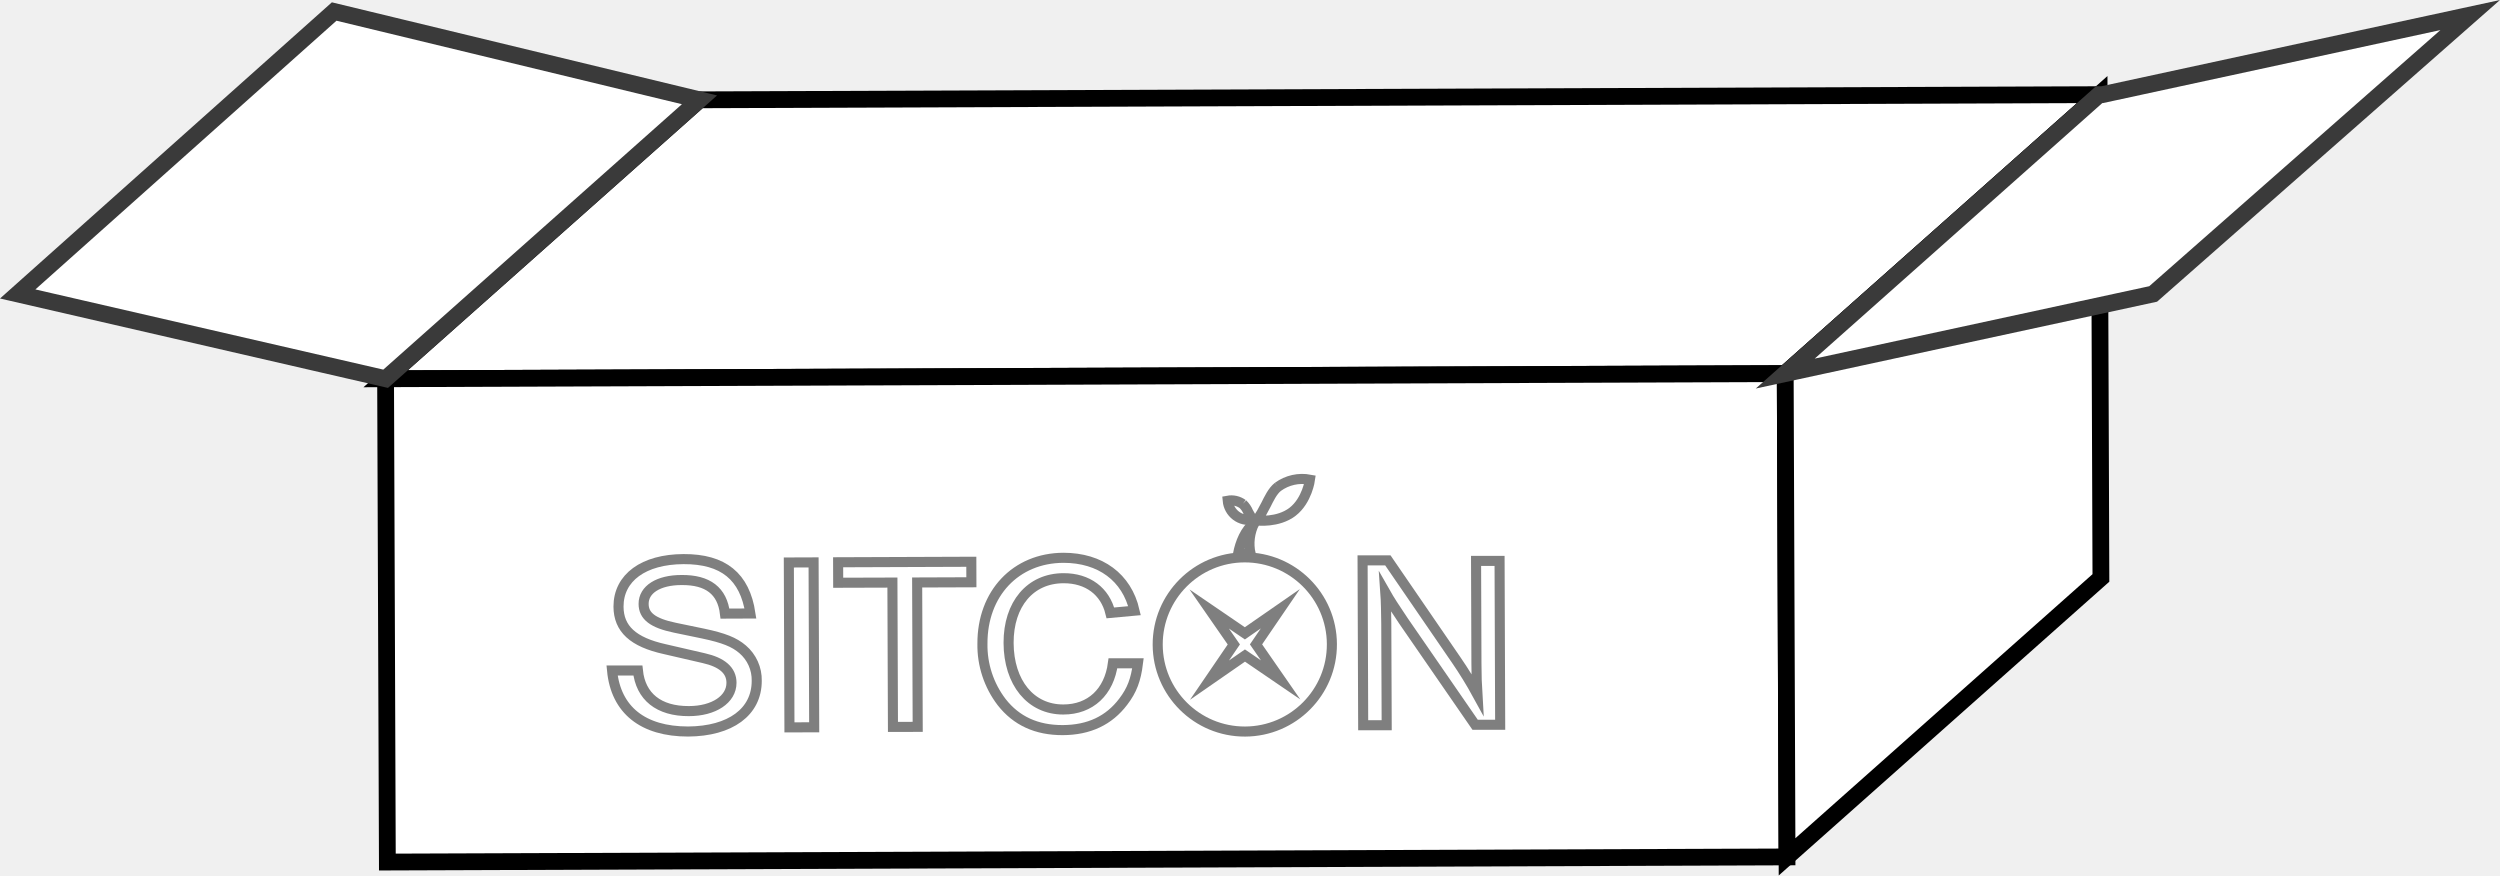
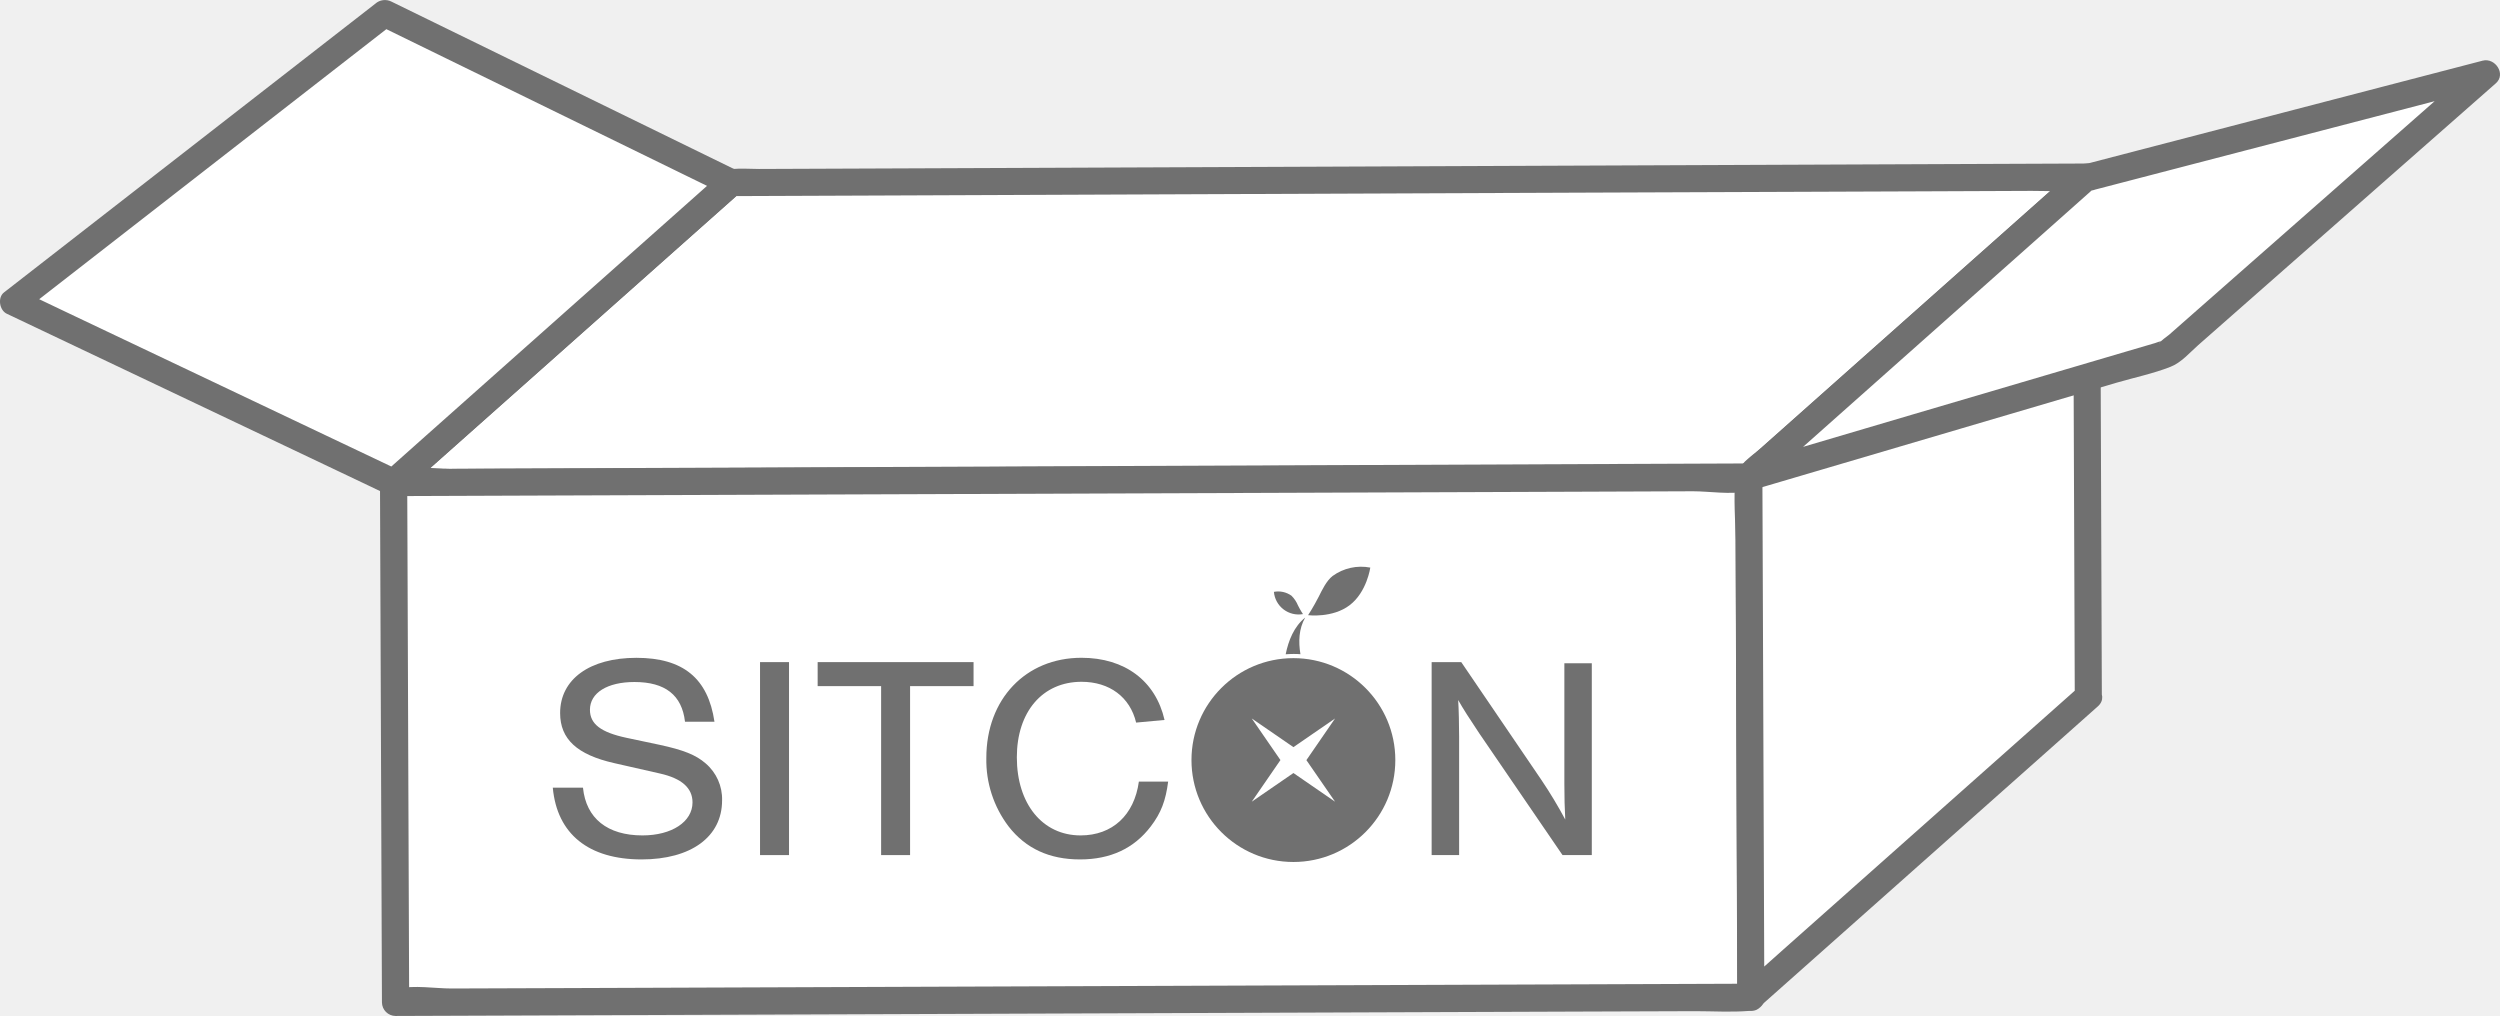
- <svg xmlns="http://www.w3.org/2000/svg" viewBox="0 0 744.58 260.75">
+ <svg xmlns="http://www.w3.org/2000/svg" viewBox="0 0 692.44 281.35">
  <defs>
-     <style>.cls-1,.cls-3{fill:#fff;stroke-width:5px;}.cls-1{stroke:#000;}.cls-1,.cls-2,.cls-3{stroke-miterlimit:10;}.cls-2{fill:none;stroke:#7f7f7f;stroke-width:3px;}.cls-3{stroke:#3a3a3a;}</style>
+     <style>.cls-1{fill:#fff;}.cls-2{fill:#707070;}</style>
  </defs>
  <g id="圖層_2" data-name="圖層 2">
    <g id="圖層_1-2" data-name="圖層 1">
-       <polygon class="cls-1" points="625.19 28.19 208.33 29.73 114.85 112.81 531.7 111.26 625.19 28.19" />
-       <rect class="cls-1" x="115.11" y="112.03" width="416.86" height="143.94" transform="translate(-0.68 1.2) rotate(-0.21)" />
-       <polygon class="cls-1" points="625.72 172.13 532.24 255.2 531.7 111.26 625.19 28.19 625.72 172.13" />
-       <path class="cls-2" d="M215.92,182.75c-.8-6.77-5.09-10.07-12.93-10-6.9,0-11.32,2.84-11.3,7.11,0,3.61,2.74,5.73,9.34,7.1l8.39,1.74c6.14,1.3,9.25,2.54,11.74,4.67a12,12,0,0,1,4.22,9.41c0,9.28-7.86,15-20.43,15.09-13.43,0-21.53-6.39-22.66-18.17l7.69,0c.8,7.8,6.25,12.13,15.18,12.09,7.45,0,12.71-3.51,12.7-8.44,0-3.68-2.82-6.1-8.26-7.33L198,193.34c-9.48-2.1-13.76-6.06-13.79-12.68,0-8.62,7.48-14.09,19.36-14.14s18.26,5.16,19.93,16.2Z" />
-       <rect class="cls-2" x="235.04" y="167.5" width="7.37" height="49.11" transform="translate(-0.71 0.89) rotate(-0.21)" />
-       <polygon class="cls-2" points="273.32 216.48 265.95 216.5 265.79 173.51 249.64 173.56 249.62 167.46 289.29 167.31 289.31 173.42 273.16 173.48 273.32 216.48" />
-       <path class="cls-2" d="M330.71,182.54c-1.58-6.47-6.79-10.35-13.93-10.33-9.94,0-16.43,7.72-16.39,19.28.05,11.85,6.6,19.85,16.3,19.82,8.07,0,13.64-5.21,14.78-13.75l7.45,0c-.61,4.86-1.76,8-4.39,11.43-4.24,5.61-10.21,8.43-18,8.46s-13.83-2.75-18.2-8.33a27.91,27.91,0,0,1-5.73-17.42c-.05-14.95,9.92-25.52,24.13-25.57,11,0,18.88,5.82,21.17,15.75Z" />
-       <path class="cls-2" d="M439.34,215.86,418,184.94c-2.58-3.82-4.14-6.24-5.39-8.44.16,2.2.26,6.84.27,9.27L413,216l-7,0-.18-49.1,7.53,0,20.45,29.81A118.25,118.25,0,0,1,440,206.8c-.17-2.72-.26-5.74-.27-9.2l-.11-30.55,7,0,.18,48.81Z" />
-       <path class="cls-2" d="M380.6,145a12.32,12.32,0,0,1,9.56-2.14s-.84,6.21-5.2,9.57-10.59,2.59-10.59,2.59a51.8,51.8,0,0,0,2.69-4.72c.79-1.56,1.93-4.06,3.54-5.3" />
-       <path class="cls-2" d="M370.12,150.13a5.78,5.78,0,0,0-4.47-1,6.31,6.31,0,0,0,7.42,5.63s-.64-1-1.28-2.2a7.22,7.22,0,0,0-1.67-2.46" />
-       <path class="cls-2" d="M370.68,164.93c.59,0,1.19,0,1.79.06a13.85,13.85,0,0,1,1.17-9.33c-2.85,2.31-4.23,5.84-4.94,9.36q1-.08,2-.09" />
-       <path class="cls-2" d="M370.68,166a25.94,25.94,0,1,0,26,25.84,25.94,25.94,0,0,0-26-25.84m10.73,36.49-10.62-7.25-10.57,7.33,7.25-10.63-7.33-10.56,10.62,7.25,10.57-7.33-7.25,10.62Z" />
-       <polygon class="cls-3" points="626.12 28.19 625.19 28.19 531.7 111.26 641.28 87.55 735.7 4.48 626.12 28.19" />
-       <polygon class="cls-3" points="208.33 29.73 99.53 3.43 5.27 87.55 114.85 112.81 208.33 29.73" />
+       <polygon class="cls-1" points="578.15 49.04 202.52 50.59 109.03 133.66 484.66 132.11 578.15 49.04" />
+       <path class="cls-2" d="M578.15,45.29l-63.64.26-137.15.57-129.72.53-37.42.15c-2.38,0-4.9-.21-7.28,0-2.85.3-4.69,2.54-6.77,4.39l-87.38,77.65L106.38,131c-2.47,2.2-.47,6.42,2.65,6.41l63.64-.27,137.15-.56,129.72-.53,37.42-.16c2.38,0,4.9.22,7.28,0,2.85-.29,4.69-2.54,6.77-4.38l87.38-77.65,2.41-2.14c3.61-3.21-1.71-8.5-5.31-5.3L493.66,119.1,482,129.46l2.65-1.1-37.29.15-89.58.37-108.43.45-93.84.38-31,.13c-4.55,0-10.38-.94-14.85.06a2.73,2.73,0,0,1-.64,0l2.66,6.4,81.83-72.72,11.65-10.35-2.65,1.09,37.29-.15,89.58-.37,108.43-.44L531.66,53l31-.13c4.9,0,10,.32,14.85-.06h.64C583,52.77,583,45.27,578.15,45.29Z" />
+       <rect class="cls-1" x="109.3" y="132.96" width="375.4" height="143.94" transform="translate(-0.76 1.1) rotate(-0.21)" />
+       <path class="cls-2" d="M485,272.46l-37.27.14-89.53.33-108.36.4-93.78.35-31,.11c-4.49,0-10.45-1-14.85.06a2.66,2.66,0,0,1-.63,0l3.75,3.75-.47-126.12-.07-17.82L109,137.41l37.27-.14,89.53-.33,108.37-.4,93.78-.35,31-.12c4.5,0,10.45,1,14.85,0a2.66,2.66,0,0,1,.63,0l-3.75-3.75.47,126.12.07,17.82c0,4.83,7.52,4.83,7.5,0l-.47-126.12-.07-17.82a3.8,3.8,0,0,0-3.75-3.75l-37.26.14-89.53.33-108.37.4-93.78.35-31,.11c-4.9,0-10-.32-14.85.06H109a3.81,3.81,0,0,0-3.75,3.75l.47,126.12.07,17.82a3.8,3.8,0,0,0,3.75,3.75l37.27-.14,89.52-.33,108.37-.4,93.78-.35,31-.11c4.9,0,9.95.32,14.84-.06H485C489.79,279.94,489.8,272.44,485,272.46Z" />
+       <polygon class="cls-1" points="578.41 192.98 484.93 276.05 484.39 132.11 577.88 49.04 578.41 192.98" />
+       <path class="cls-2" d="M575.76,190.33,493.93,263,482.27,273.4l6.41,2.65-.47-126.12-.07-17.82-1.1,2.65,81.84-72.71,11.65-10.36L574.13,49l.47,126.12.06,17.82c0,4.83,7.52,4.84,7.5,0L581.7,66.86,581.63,49c0-3.39-4-4.76-6.4-2.65l-87.5,77.75c-2.72,2.41-6.73,4.71-7.08,8.55-.51,5.52,0,11.36.06,16.9l.27,73.29.2,53.17c0,3.39,4,4.77,6.4,2.66L569.41,206l11.65-10.36C584.68,192.42,579.36,187.13,575.76,190.33Z" />
+       <path class="cls-2" d="M189.73,199.9c-.85-7.38-5.49-11-14-11-7.52,0-12.33,3-12.33,7.69,0,3.93,3,6.25,10.14,7.77l9.12,1.93c6.68,1.44,10.06,2.8,12.76,5.13A13,13,0,0,1,200,221.69c0,10.1-8.62,16.35-22.3,16.35-14.62,0-23.41-7-24.59-19.87h8.36c.85,8.49,6.76,13.22,16.48,13.22,8.11,0,13.86-3.77,13.86-9.14,0-4-3-6.65-9-8l-12.67-2.88c-10.31-2.33-15-6.66-15-13.87,0-9.37,8.2-15.3,21.13-15.3s19.85,5.68,21.62,17.71Z" />
+       <rect class="cls-2" x="210.51" y="183.39" width="8.03" height="53.45" />
+       <polygon class="cls-2" points="252.07 236.84 244.05 236.84 244.05 190.04 226.47 190.04 226.47 183.39 269.65 183.39 269.65 190.04 252.07 190.04 252.07 236.84" />
+       <path class="cls-2" d="M314.68,200.14c-1.69-7.06-7.36-11.3-15.13-11.3-10.81,0-17.91,8.33-17.91,20.91,0,12.9,7.1,21.64,17.66,21.64,8.79,0,14.87-5.61,16.14-14.91h8.11c-.68,5.29-1.95,8.66-4.82,12.43-4.65,6.09-11.15,9.13-19.6,9.13s-15-3-19.77-9.13a30.34,30.34,0,0,1-6.17-19c0-16.26,10.9-27.72,26.36-27.72,12,0,20.53,6.41,23,17.22Z" />
+       <path class="cls-2" d="M432.78,236.84,409.71,203.1c-2.79-4.17-4.47-6.81-5.83-9.21.17,2.4.26,7.45.26,10.09v32.86h-7.61V183.39h8.2l22.13,32.53A125,125,0,0,1,433.54,227c-.17-3-.25-6.25-.25-10V183.71h7.6v53.13Z" />
+       <path class="cls-2" d="M369.13,159.51a13.43,13.43,0,0,1,10.41-2.3s-.94,6.76-5.7,10.4-11.53,2.78-11.53,2.78,1.47-2.23,2.95-5.13c.86-1.7,2.11-4.41,3.87-5.75" />
+       <path class="cls-2" d="M357.71,165a6.33,6.33,0,0,0-4.87-1.07,6.86,6.86,0,0,0,8.05,6.16s-.69-1-1.38-2.4a8.2,8.2,0,0,0-1.8-2.69" />
+       <path class="cls-2" d="M358.25,181.13c.65,0,1.3,0,1.94.07-.58-3.46-.46-7.06,1.32-10.15-3.11,2.5-4.63,6.34-5.41,10.17.71-.05,1.43-.09,2.15-.09" />
+       <path class="cls-2" d="M358.25,182.29a28.23,28.23,0,1,0,28.22,28.23,28.23,28.23,0,0,0-28.22-28.23m11.53,39.76-11.53-7.94-11.54,7.94,7.94-11.53L346.71,199l11.54,7.94L369.78,199l-7.94,11.54Z" />
+       <polygon class="cls-1" points="578.82 49.04 577.88 49.04 484.39 132.11 600.61 97.86 688.63 20.42 578.82 49.04" />
+       <path class="cls-2" d="M578.82,45.29c-4.23,0-8.3,5.29-11.22,7.88L546,72.36l-52.08,46.28-12.18,10.82c-2.83,2.52.16,7.3,3.65,6.27L586.24,106c4.91-1.44,10.17-2.52,14.93-4.4,3-1.16,5.33-3.94,7.67-6L654,55.87l37.29-32.8c2.91-2.56-.2-7.17-3.65-6.27l-96,25-13.86,3.61c-4.67,1.22-2.69,8.46,2,7.24l96-25L689.63,24,686,17.77,607.75,86.59l-6.93,6.1c-.31.27-2.86,2.07-2.82,2.48-.08-.75,2.56-.83,1-.76a10.9,10.9,0,0,0-2.12.62l-8,2.35-59.35,17.49L483.4,128.5l3.64,6.26,81.84-72.71,11.65-10.36-2.65,1.1h.94C583.64,52.79,583.65,45.29,578.82,45.29Z" />
+       <polygon class="cls-1" points="202.52 50.59 106.57 3.7 3.75 83.65 109.03 133.66 202.52 50.59" />
+       <path class="cls-2" d="M204.41,47.35,120.4,6.3,108.47.47a4,4,0,0,0-4.55.58L13.78,71.14,1.1,81c-1.83,1.42-1.25,4.93.76,5.89L94.1,130.7l13,6.19a3.93,3.93,0,0,0,4.55-.58l81.83-72.72,11.65-10.35c3.62-3.22-1.7-8.5-5.3-5.31L118,120.65,106.38,131l4.55-.58L18.69,86.61l-13-6.2.76,5.89L96.55,16.21l12.67-9.85-4.54.58,84,41.05,11.94,5.83C205,55.93,208.75,49.47,204.41,47.35Z" />
    </g>
  </g>
</svg>
